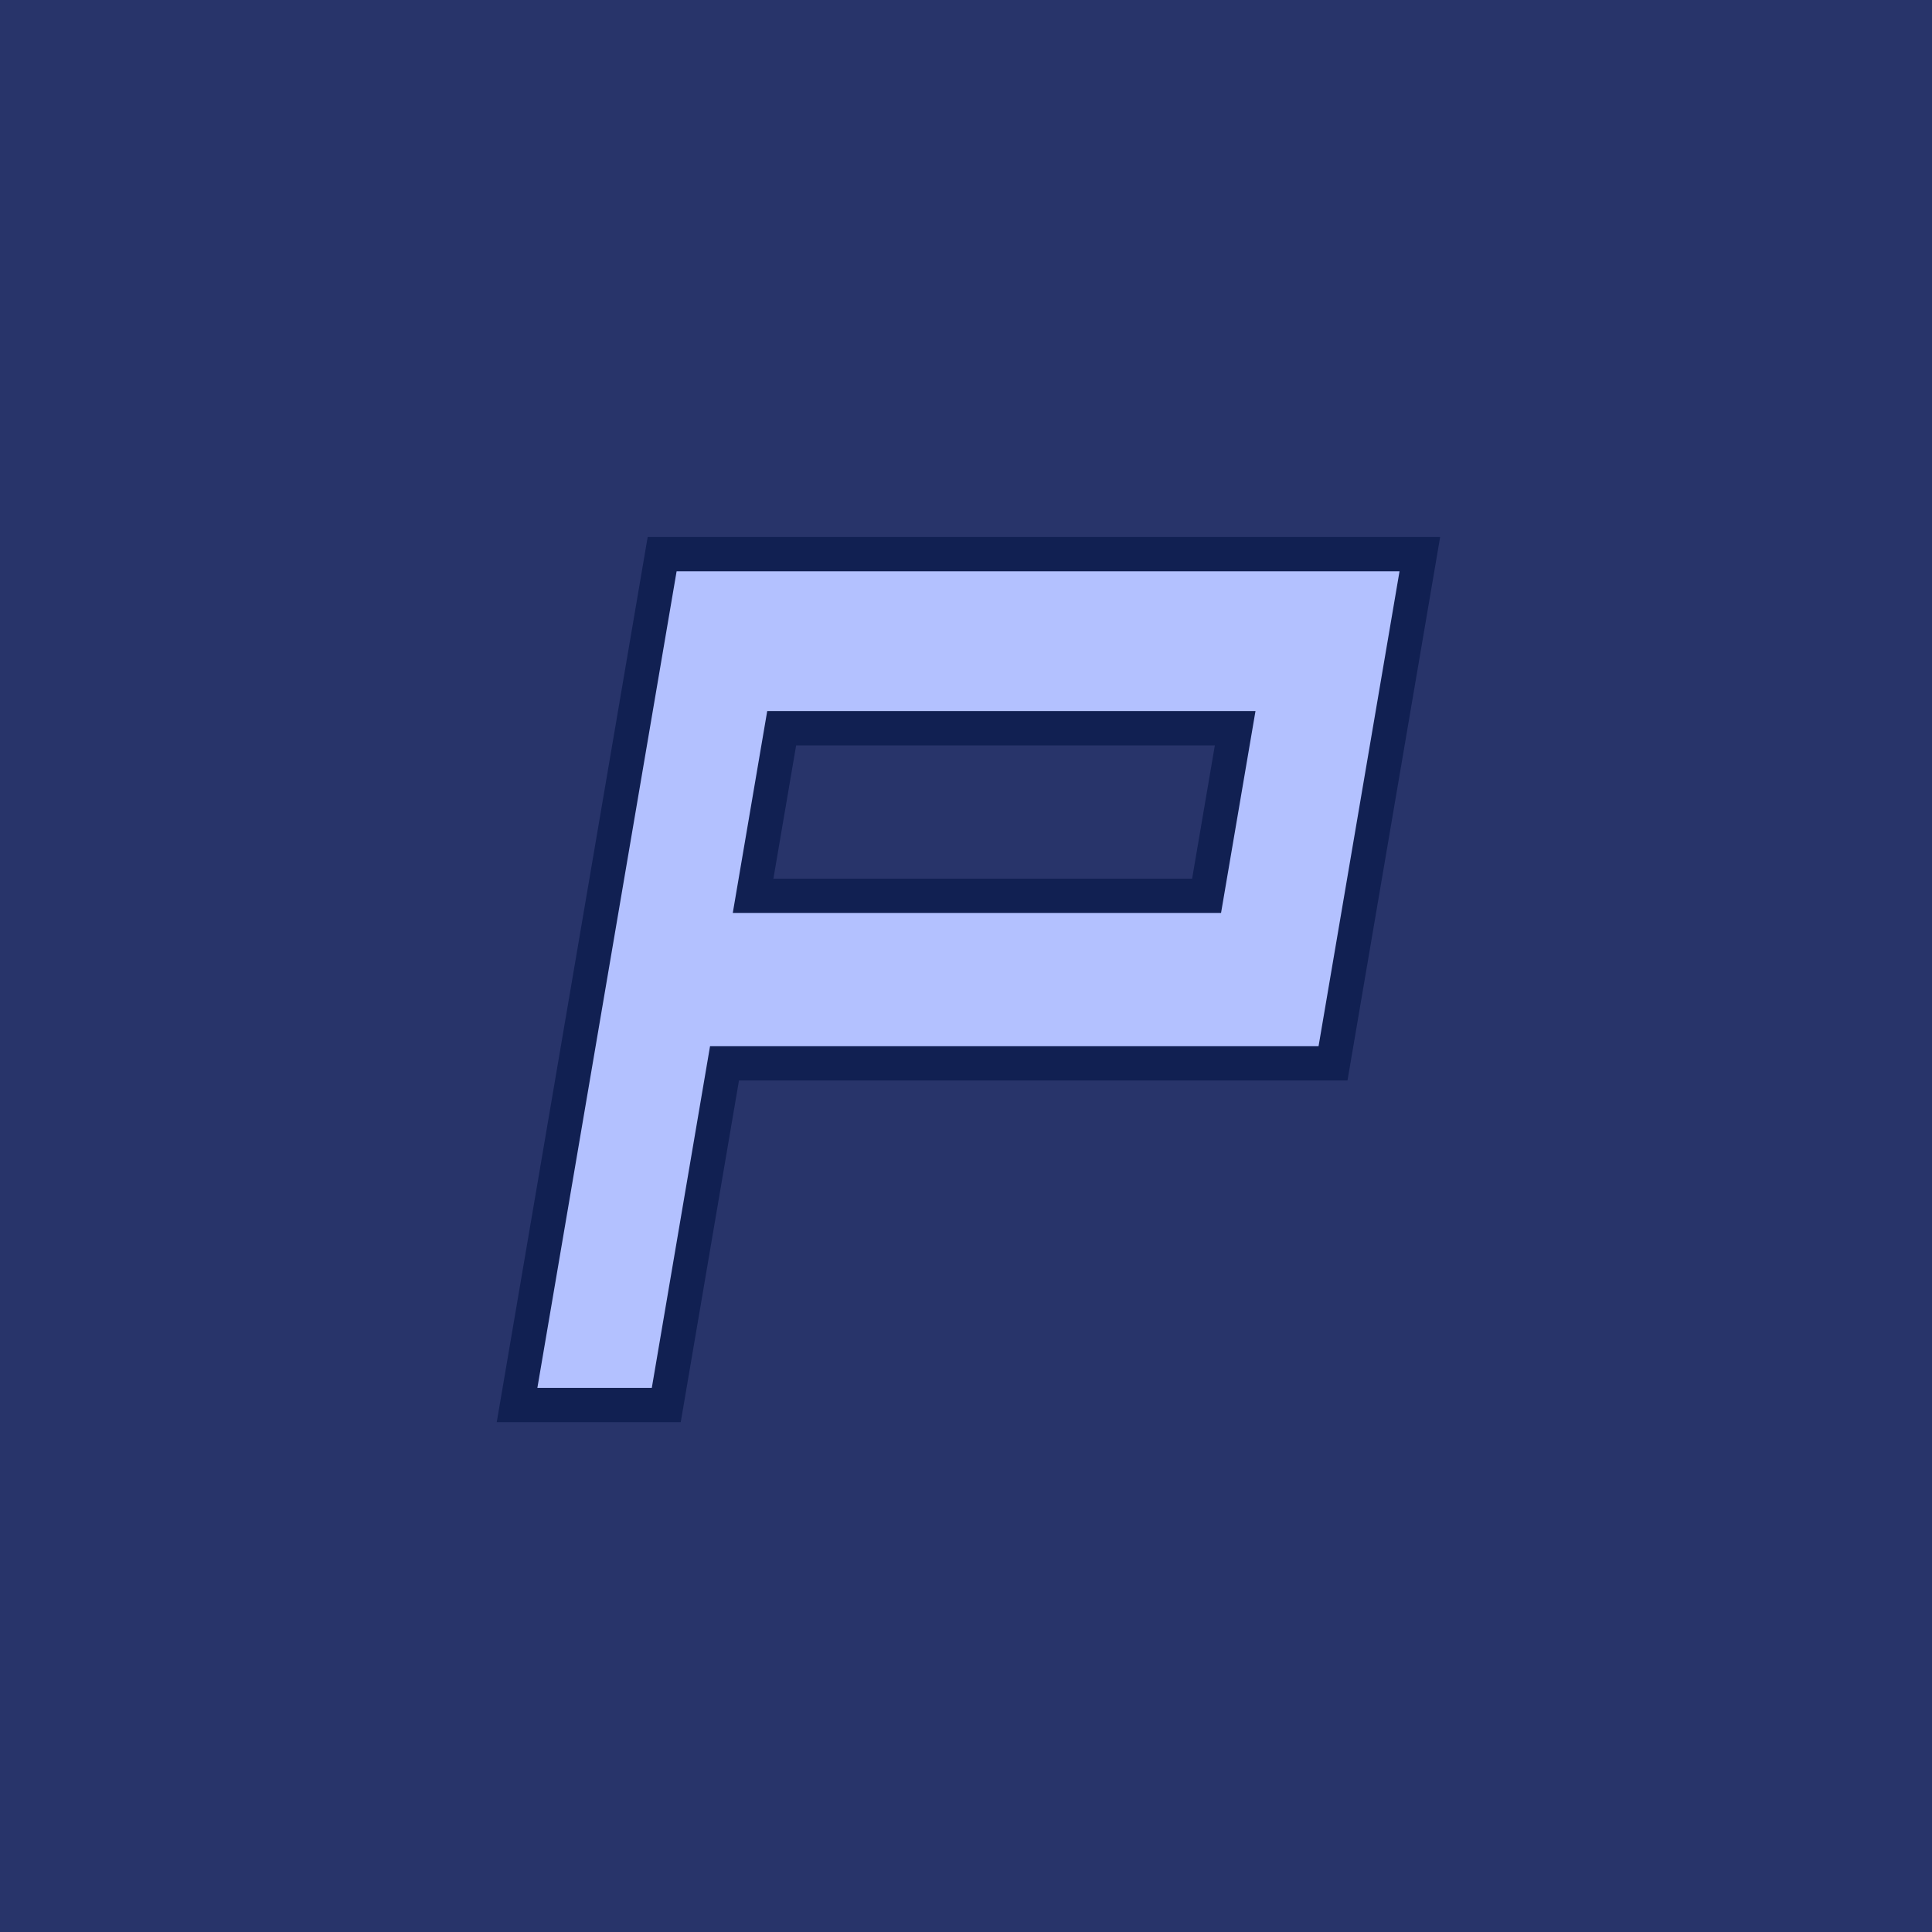
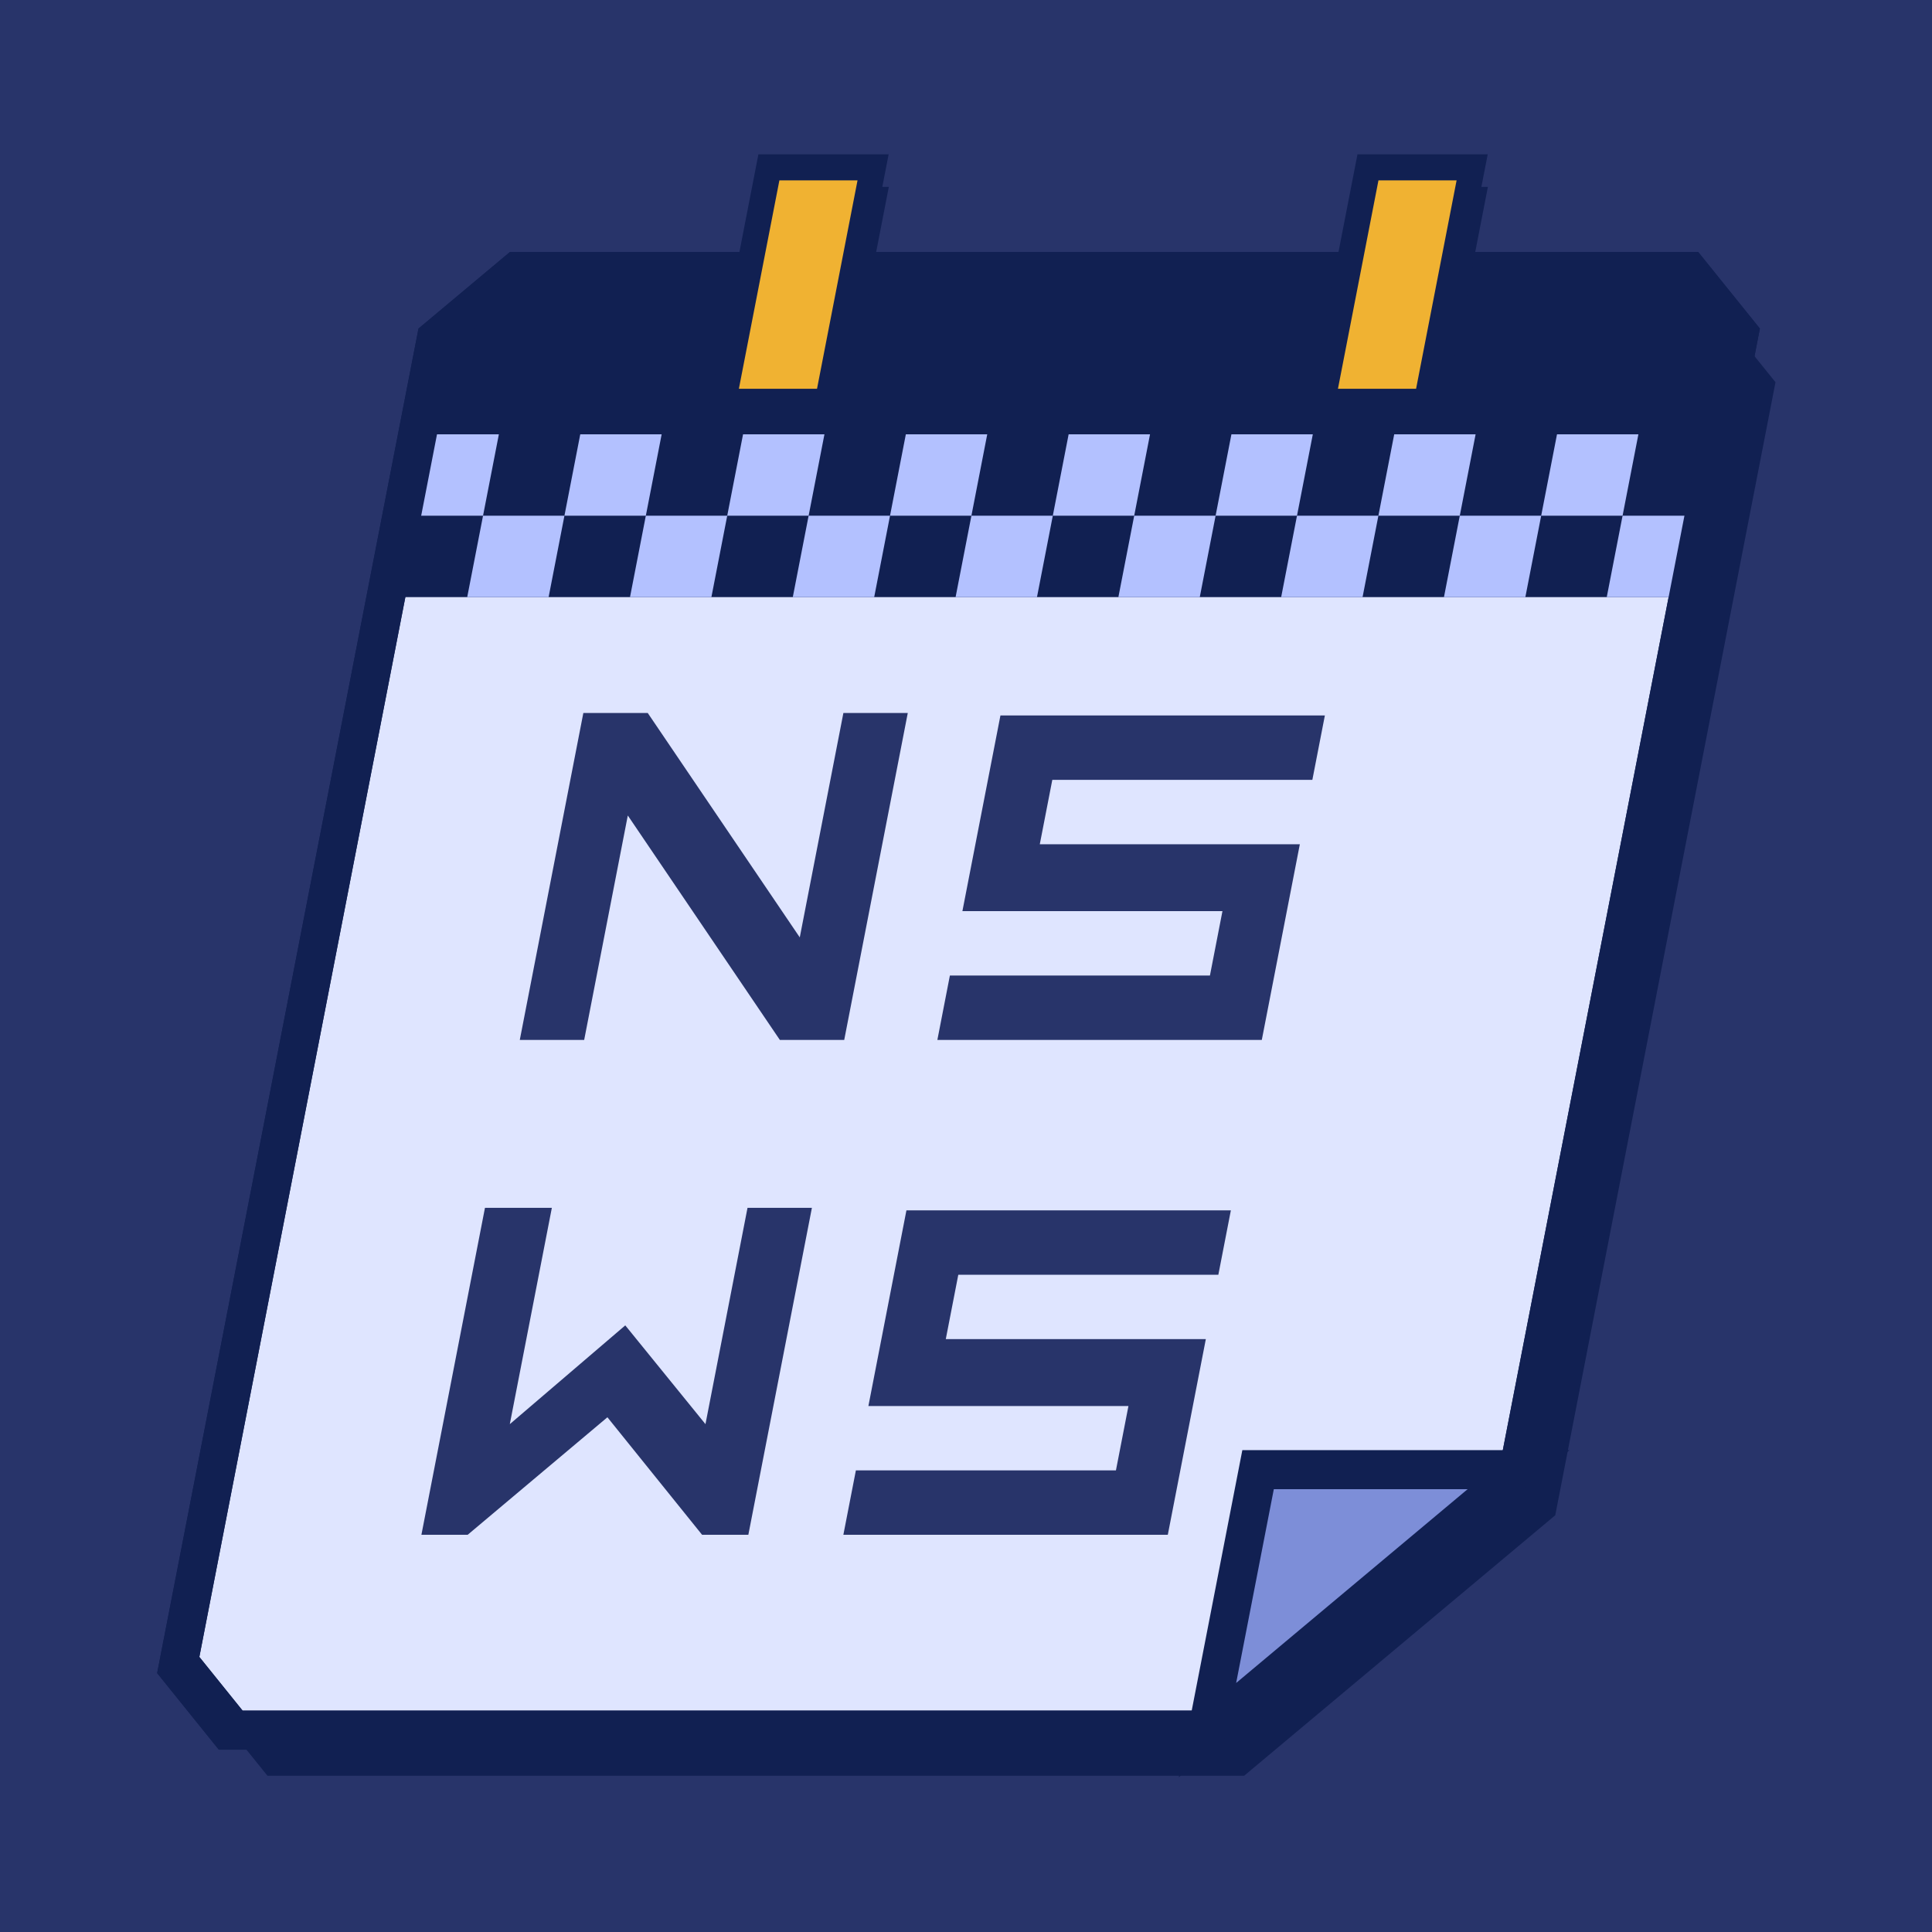
- <svg xmlns="http://www.w3.org/2000/svg" width="200" height="200" version="1.1" viewBox="0 0 52.917 52.917" xml:space="preserve">
-   <g fill="#28346a" stroke="#212b58" stroke-width="1.323" aria-label="PolyTrack">
-     <g>
-       <rect width="52.917" height="52.917" fill="#28346a" stroke="none" />
-       <path d="m18.136 15.178-3.974 23.305h4.087l1.595-9.358h16.667l2.378-13.947zm3.274 4.768h12.421l-0.783 4.59h-12.421z" fill="#b3c1ff" stroke="#112052" stroke-width=".939" />
+ <svg xmlns="http://www.w3.org/2000/svg" viewBox="-7.2 -1.7 296.7 296.7" width="200" height="200">
+   <rect x="-7.2" y="-1.7" width="296.7" height="296.7" fill="#28346a" />
+   <g transform="translate(150,152) skewX(-11) translate(-150,-152)">
+     <path d="M57.00,47.00 L237.00,47.00 L247.00,57.00 L247.00,231.00 L207.00,271.00 L57.00,271.00 L47.00,261.00 L47.00,57.00 Z" fill="#112052" />
+     <path d="M50.00,40.00 L230.00,40.00 L240.00,50.00 L240.00,224.00 L200.00,264.00 L50.00,264.00 L40.00,254.00 L40.00,50.00 Z" fill="#dfe5ff" stroke="#112052" stroke-width="6" stroke-linejoin="miter" />
+     <clipPath id="pg40">
+       <path d="M50.00,40.00 L230.00,40.00 L240.00,50.00 L240.00,224.00 L200.00,264.00 L50.00,264.00 L40.00,254.00 L40.00,50.00 Z" />
+     </clipPath>
+     <g clip-path="url(#pg40)">
+       <rect x="40" y="40" width="200" height="50" fill="#112052" />
+       <rect x="40.00" y="65.00" width="12.5" height="12.5" fill="#b3c1ff" />
+       <rect x="65.00" y="65.00" width="12.5" height="12.5" fill="#b3c1ff" />
+       <rect x="90.00" y="65.00" width="12.5" height="12.5" fill="#b3c1ff" />
+       <rect x="115.00" y="65.00" width="12.5" height="12.5" fill="#b3c1ff" />
+       <rect x="140.00" y="65.00" width="12.5" height="12.5" fill="#b3c1ff" />
+       <rect x="165.00" y="65.00" width="12.5" height="12.5" fill="#b3c1ff" />
+       <rect x="190.00" y="65.00" width="12.5" height="12.5" fill="#b3c1ff" />
+       <rect x="215.00" y="65.00" width="12.5" height="12.5" fill="#b3c1ff" />
+       <rect x="240.00" y="65.00" width="12.5" height="12.5" fill="#b3c1ff" />
+       <rect x="52.50" y="77.50" width="12.5" height="12.5" fill="#b3c1ff" />
+       <rect x="77.50" y="77.50" width="12.5" height="12.5" fill="#b3c1ff" />
+       <rect x="102.50" y="77.50" width="12.5" height="12.5" fill="#b3c1ff" />
+       <rect x="127.50" y="77.50" width="12.5" height="12.5" fill="#b3c1ff" />
+       <rect x="152.50" y="77.50" width="12.5" height="12.5" fill="#b3c1ff" />
+       <rect x="177.50" y="77.50" width="12.5" height="12.5" fill="#b3c1ff" />
+       <rect x="202.50" y="77.50" width="12.5" height="12.5" fill="#b3c1ff" />
+       <rect x="227.50" y="77.50" width="12.5" height="12.5" fill="#b3c1ff" />
    </g>
+     <path d="M50.00,40.00 L230.00,40.00 L240.00,50.00 L240.00,224.00 L200.00,264.00 L50.00,264.00 L40.00,254.00 L40.00,50.00 Z" fill="none" stroke="#112052" stroke-width="6" />
+     <rect x="89" y="27" width="16" height="36" fill="#112052" />
+     <rect x="86" y="24" width="16" height="36" fill="#f0b232" stroke="#112052" stroke-width="4" />
+     <rect x="181" y="27" width="16" height="36" fill="#112052" />
+     <rect x="178" y="24" width="16" height="36" fill="#f0b232" stroke="#112052" stroke-width="4" />
+     <path d="M123.616 107.792V158.0H113.728L83.68 123.536V158.0H73.792V107.792H83.68L113.728 142.256V107.792ZM147.808 118.064V127.952H187.744V158.0H137.92V148.112H177.856V138.224H137.92V108.176H187.744V118.064Z" fill="#28346a" />
+     <path d="M123.664 183.792V234.0H116.56L98.512 215.952L80.56 234.0H73.456V183.792H83.728V217.008L98.512 201.84L113.776 217.008V183.792ZM148.144 194.064V203.952H188.08V234.0H138.256V224.112H178.192V214.224H138.256V184.176H188.08V194.064Z" fill="#28346a" />
+     <path d="M240.00,224.00 L200.00,224.00 L200.00,264.00 Z" fill="#7d8ed8" stroke="#112052" stroke-width="6" stroke-linejoin="miter" />
  </g>
</svg>
